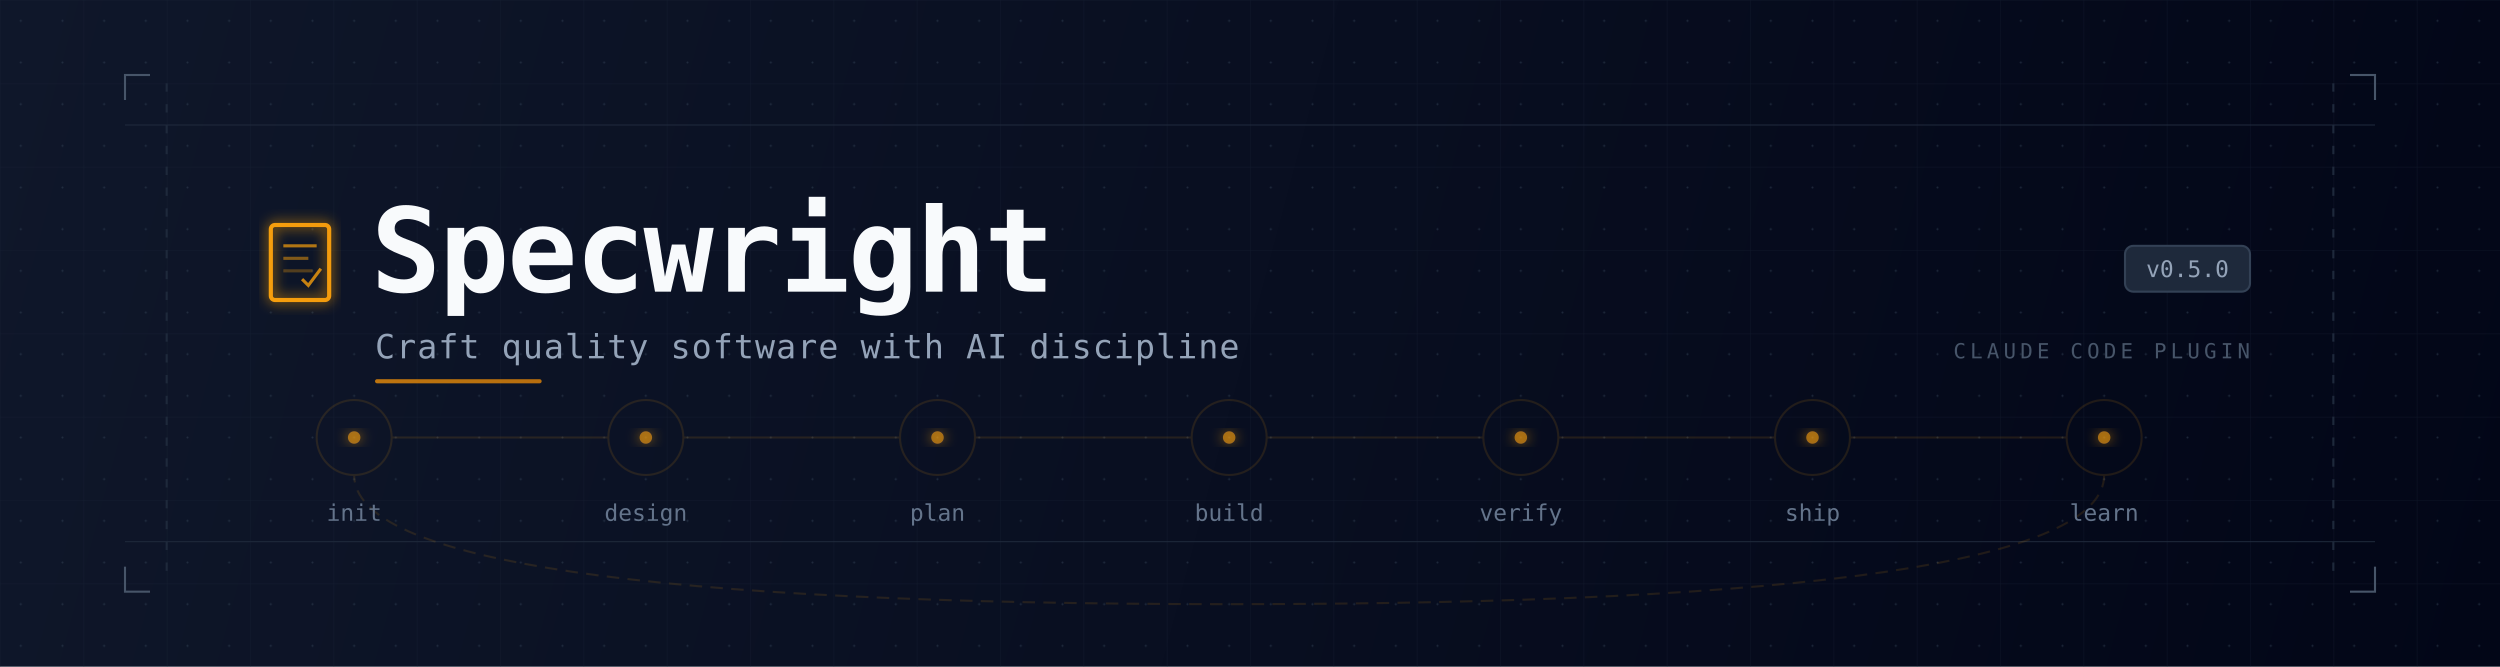
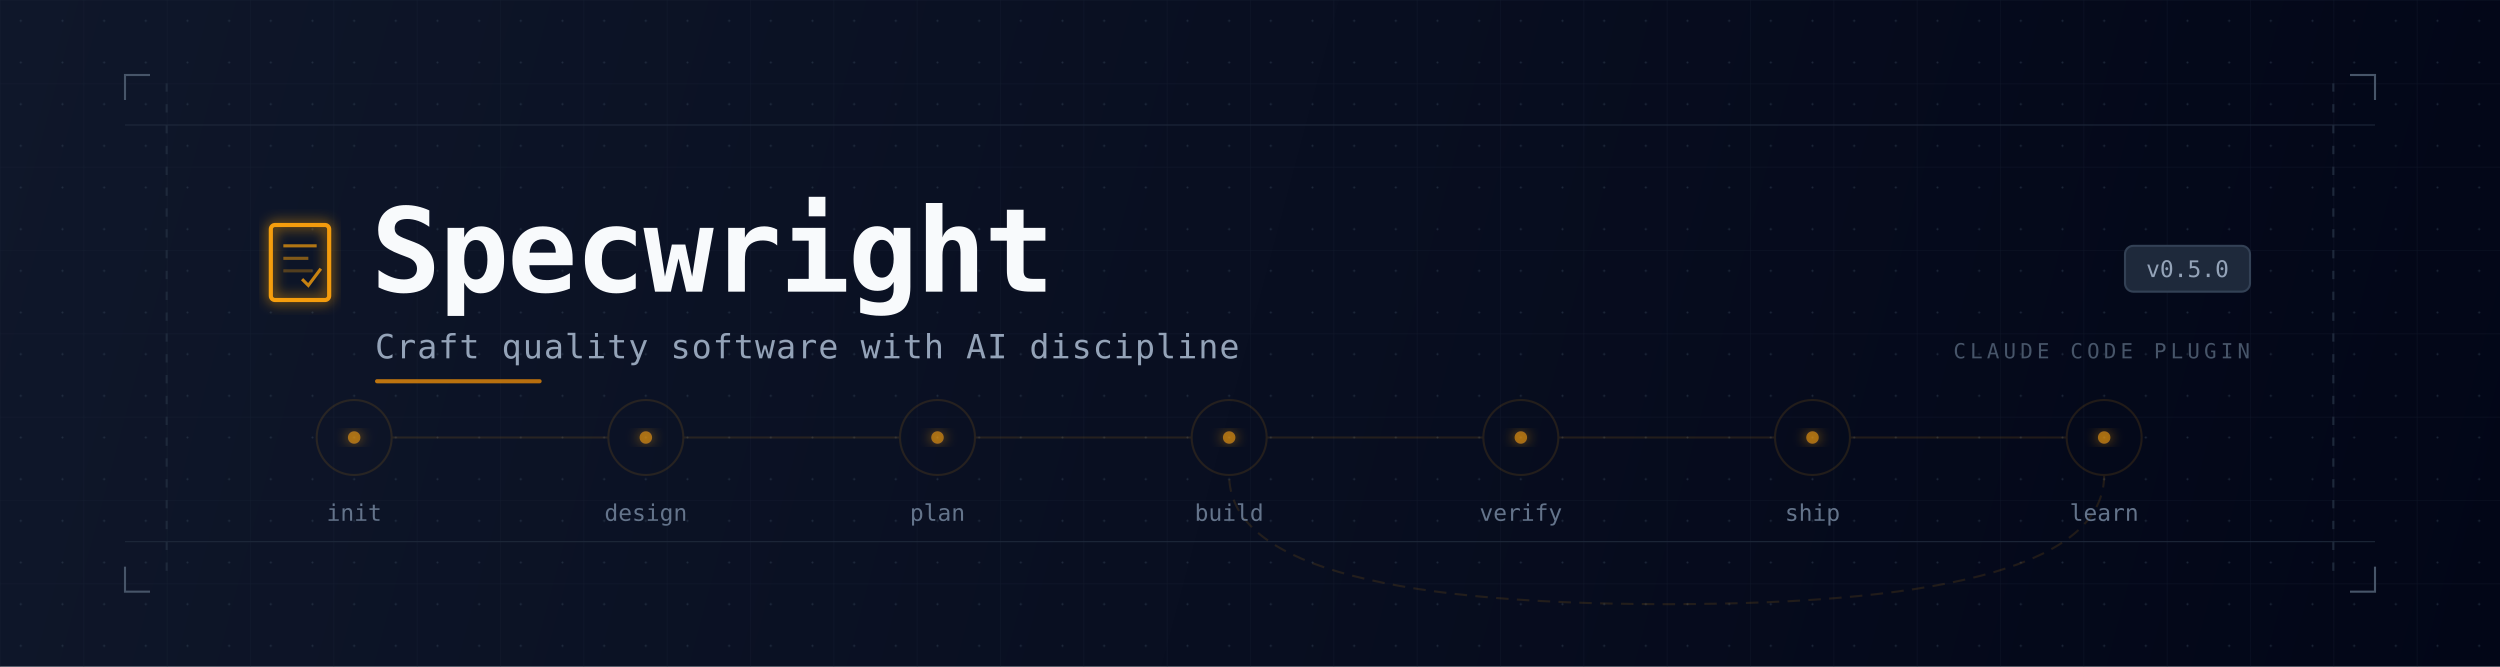
<svg xmlns="http://www.w3.org/2000/svg" viewBox="0 0 1200 320" fill="none">
  <defs>
    <linearGradient id="bg" x1="0" y1="0" x2="1200" y2="320" gradientUnits="userSpaceOnUse">
      <stop offset="0%" stop-color="#0f172a" />
      <stop offset="100%" stop-color="#020617" />
    </linearGradient>
    <linearGradient id="accent" x1="0" y1="0" x2="400" y2="0" gradientUnits="userSpaceOnUse">
      <stop offset="0%" stop-color="#f59e0b" />
      <stop offset="100%" stop-color="#d97706" />
    </linearGradient>
    <pattern id="grid" width="40" height="40" patternUnits="userSpaceOnUse">
      <path d="M 40 0 L 0 0 0 40" fill="none" stroke="#1e293b" stroke-width="0.5" />
    </pattern>
    <pattern id="dots" width="20" height="20" patternUnits="userSpaceOnUse">
      <circle cx="10" cy="10" r="0.5" fill="#334155" opacity="0.5" />
    </pattern>
    <filter id="glow" x="-20%" y="-20%" width="140%" height="140%">
      <feGaussianBlur stdDeviation="3" result="blur" />
      <feMerge>
        <feMergeNode in="blur" />
        <feMergeNode in="SourceGraphic" />
      </feMerge>
    </filter>
  </defs>
  <rect width="1200" height="320" fill="url(#bg)" />
  <rect width="1200" height="320" fill="url(#grid)" opacity="0.4" />
  <rect width="1200" height="320" fill="url(#dots)" />
  <line x1="80" y1="40" x2="80" y2="280" stroke="#1e293b" stroke-width="1" stroke-dasharray="4 6" />
  <line x1="1120" y1="40" x2="1120" y2="280" stroke="#1e293b" stroke-width="1" stroke-dasharray="4 6" />
  <line x1="60" y1="60" x2="1140" y2="60" stroke="#1e293b" stroke-width="0.5" />
  <line x1="60" y1="260" x2="1140" y2="260" stroke="#1e293b" stroke-width="0.5" />
  <path d="M 60 48 L 60 36 L 72 36" stroke="#475569" stroke-width="1" fill="none" />
  <path d="M 1140 48 L 1140 36 L 1128 36" stroke="#475569" stroke-width="1" fill="none" />
  <path d="M 60 272 L 60 284 L 72 284" stroke="#475569" stroke-width="1" fill="none" />
  <path d="M 1140 272 L 1140 284 L 1128 284" stroke="#475569" stroke-width="1" fill="none" />
  <g opacity="0.12">
    <circle cx="170" cy="210" r="18" stroke="#f59e0b" stroke-width="1" fill="none" />
    <circle cx="310" cy="210" r="18" stroke="#f59e0b" stroke-width="1" fill="none" />
    <circle cx="450" cy="210" r="18" stroke="#f59e0b" stroke-width="1" fill="none" />
    <circle cx="590" cy="210" r="18" stroke="#f59e0b" stroke-width="1" fill="none" />
    <circle cx="730" cy="210" r="18" stroke="#f59e0b" stroke-width="1" fill="none" />
    <circle cx="870" cy="210" r="18" stroke="#f59e0b" stroke-width="1" fill="none" />
    <circle cx="1010" cy="210" r="18" stroke="#f59e0b" stroke-width="1" fill="none" />
    <line x1="188" y1="210" x2="292" y2="210" stroke="#f59e0b" stroke-width="1" />
    <line x1="328" y1="210" x2="432" y2="210" stroke="#f59e0b" stroke-width="1" />
    <line x1="468" y1="210" x2="572" y2="210" stroke="#f59e0b" stroke-width="1" />
    <line x1="608" y1="210" x2="712" y2="210" stroke="#f59e0b" stroke-width="1" />
    <line x1="748" y1="210" x2="852" y2="210" stroke="#f59e0b" stroke-width="1" />
    <line x1="888" y1="210" x2="992" y2="210" stroke="#f59e0b" stroke-width="1" />
-     <path d="M 1010 228 Q 1010 290 590 290 Q 170 290 170 228" stroke="#f59e0b" stroke-width="1" fill="none" stroke-dasharray="6 4" />
+     <path d="M 1010 228 Q 1010 290 800 290 Q 590 290 590 228" stroke="#f59e0b" stroke-width="1" fill="none" stroke-dasharray="6 4" />
  </g>
  <g transform="translate(130, 108)">
    <rect x="0" y="0" width="28" height="36" rx="2" stroke="url(#accent)" stroke-width="2" fill="none" filter="url(#glow)" />
    <line x1="6" y1="10" x2="22" y2="10" stroke="#f59e0b" stroke-width="1.5" opacity="0.7" />
    <line x1="6" y1="16" x2="18" y2="16" stroke="#f59e0b" stroke-width="1.5" opacity="0.5" />
    <line x1="6" y1="22" x2="20" y2="22" stroke="#f59e0b" stroke-width="1.5" opacity="0.3" />
    <path d="M 15 26 L 18 29 L 24 21" stroke="#f59e0b" stroke-width="1.5" fill="none" opacity="0.8" />
  </g>
  <text x="178" y="140" font-family="'SF Mono', 'Cascadia Code', 'JetBrains Mono', 'Fira Code', Consolas, monospace" font-size="56" font-weight="700" fill="#f8fafc" letter-spacing="-1">
    Specwright
  </text>
  <text x="180" y="172" font-family="'SF Mono', 'Cascadia Code', 'JetBrains Mono', 'Fira Code', Consolas, monospace" font-size="16" fill="#94a3b8" letter-spacing="0.5">
    Craft quality software with AI discipline
  </text>
  <rect x="180" y="182" width="80" height="2" rx="1" fill="url(#accent)" opacity="0.8" />
  <g font-family="'SF Mono', 'Cascadia Code', 'JetBrains Mono', 'Fira Code', Consolas, monospace" font-size="11" fill="#64748b" text-anchor="middle">
    <text x="170" y="250">init</text>
    <text x="310" y="250">design</text>
    <text x="450" y="250">plan</text>
    <text x="590" y="250">build</text>
    <text x="730" y="250">verify</text>
    <text x="870" y="250">ship</text>
    <text x="1010" y="250">learn</text>
  </g>
  <g filter="url(#glow)">
    <circle cx="170" cy="210" r="3" fill="#f59e0b" opacity="0.6" />
    <circle cx="310" cy="210" r="3" fill="#f59e0b" opacity="0.6" />
    <circle cx="450" cy="210" r="3" fill="#f59e0b" opacity="0.6" />
    <circle cx="590" cy="210" r="3" fill="#f59e0b" opacity="0.6" />
    <circle cx="730" cy="210" r="3" fill="#f59e0b" opacity="0.6" />
    <circle cx="870" cy="210" r="3" fill="#f59e0b" opacity="0.6" />
    <circle cx="1010" cy="210" r="3" fill="#f59e0b" opacity="0.6" />
  </g>
  <g transform="translate(1020, 118)">
    <rect x="0" y="0" width="60" height="22" rx="4" fill="#1e293b" stroke="#334155" stroke-width="1" />
    <text x="30" y="15" font-family="'SF Mono', 'Cascadia Code', 'JetBrains Mono', 'Fira Code', Consolas, monospace" font-size="11" fill="#94a3b8" text-anchor="middle">v0.5.0</text>
  </g>
  <text x="1080" y="172" font-family="'SF Mono', 'Cascadia Code', 'JetBrains Mono', 'Fira Code', Consolas, monospace" font-size="10" fill="#475569" text-anchor="end" letter-spacing="2">
    CLAUDE CODE PLUGIN
  </text>
</svg>
